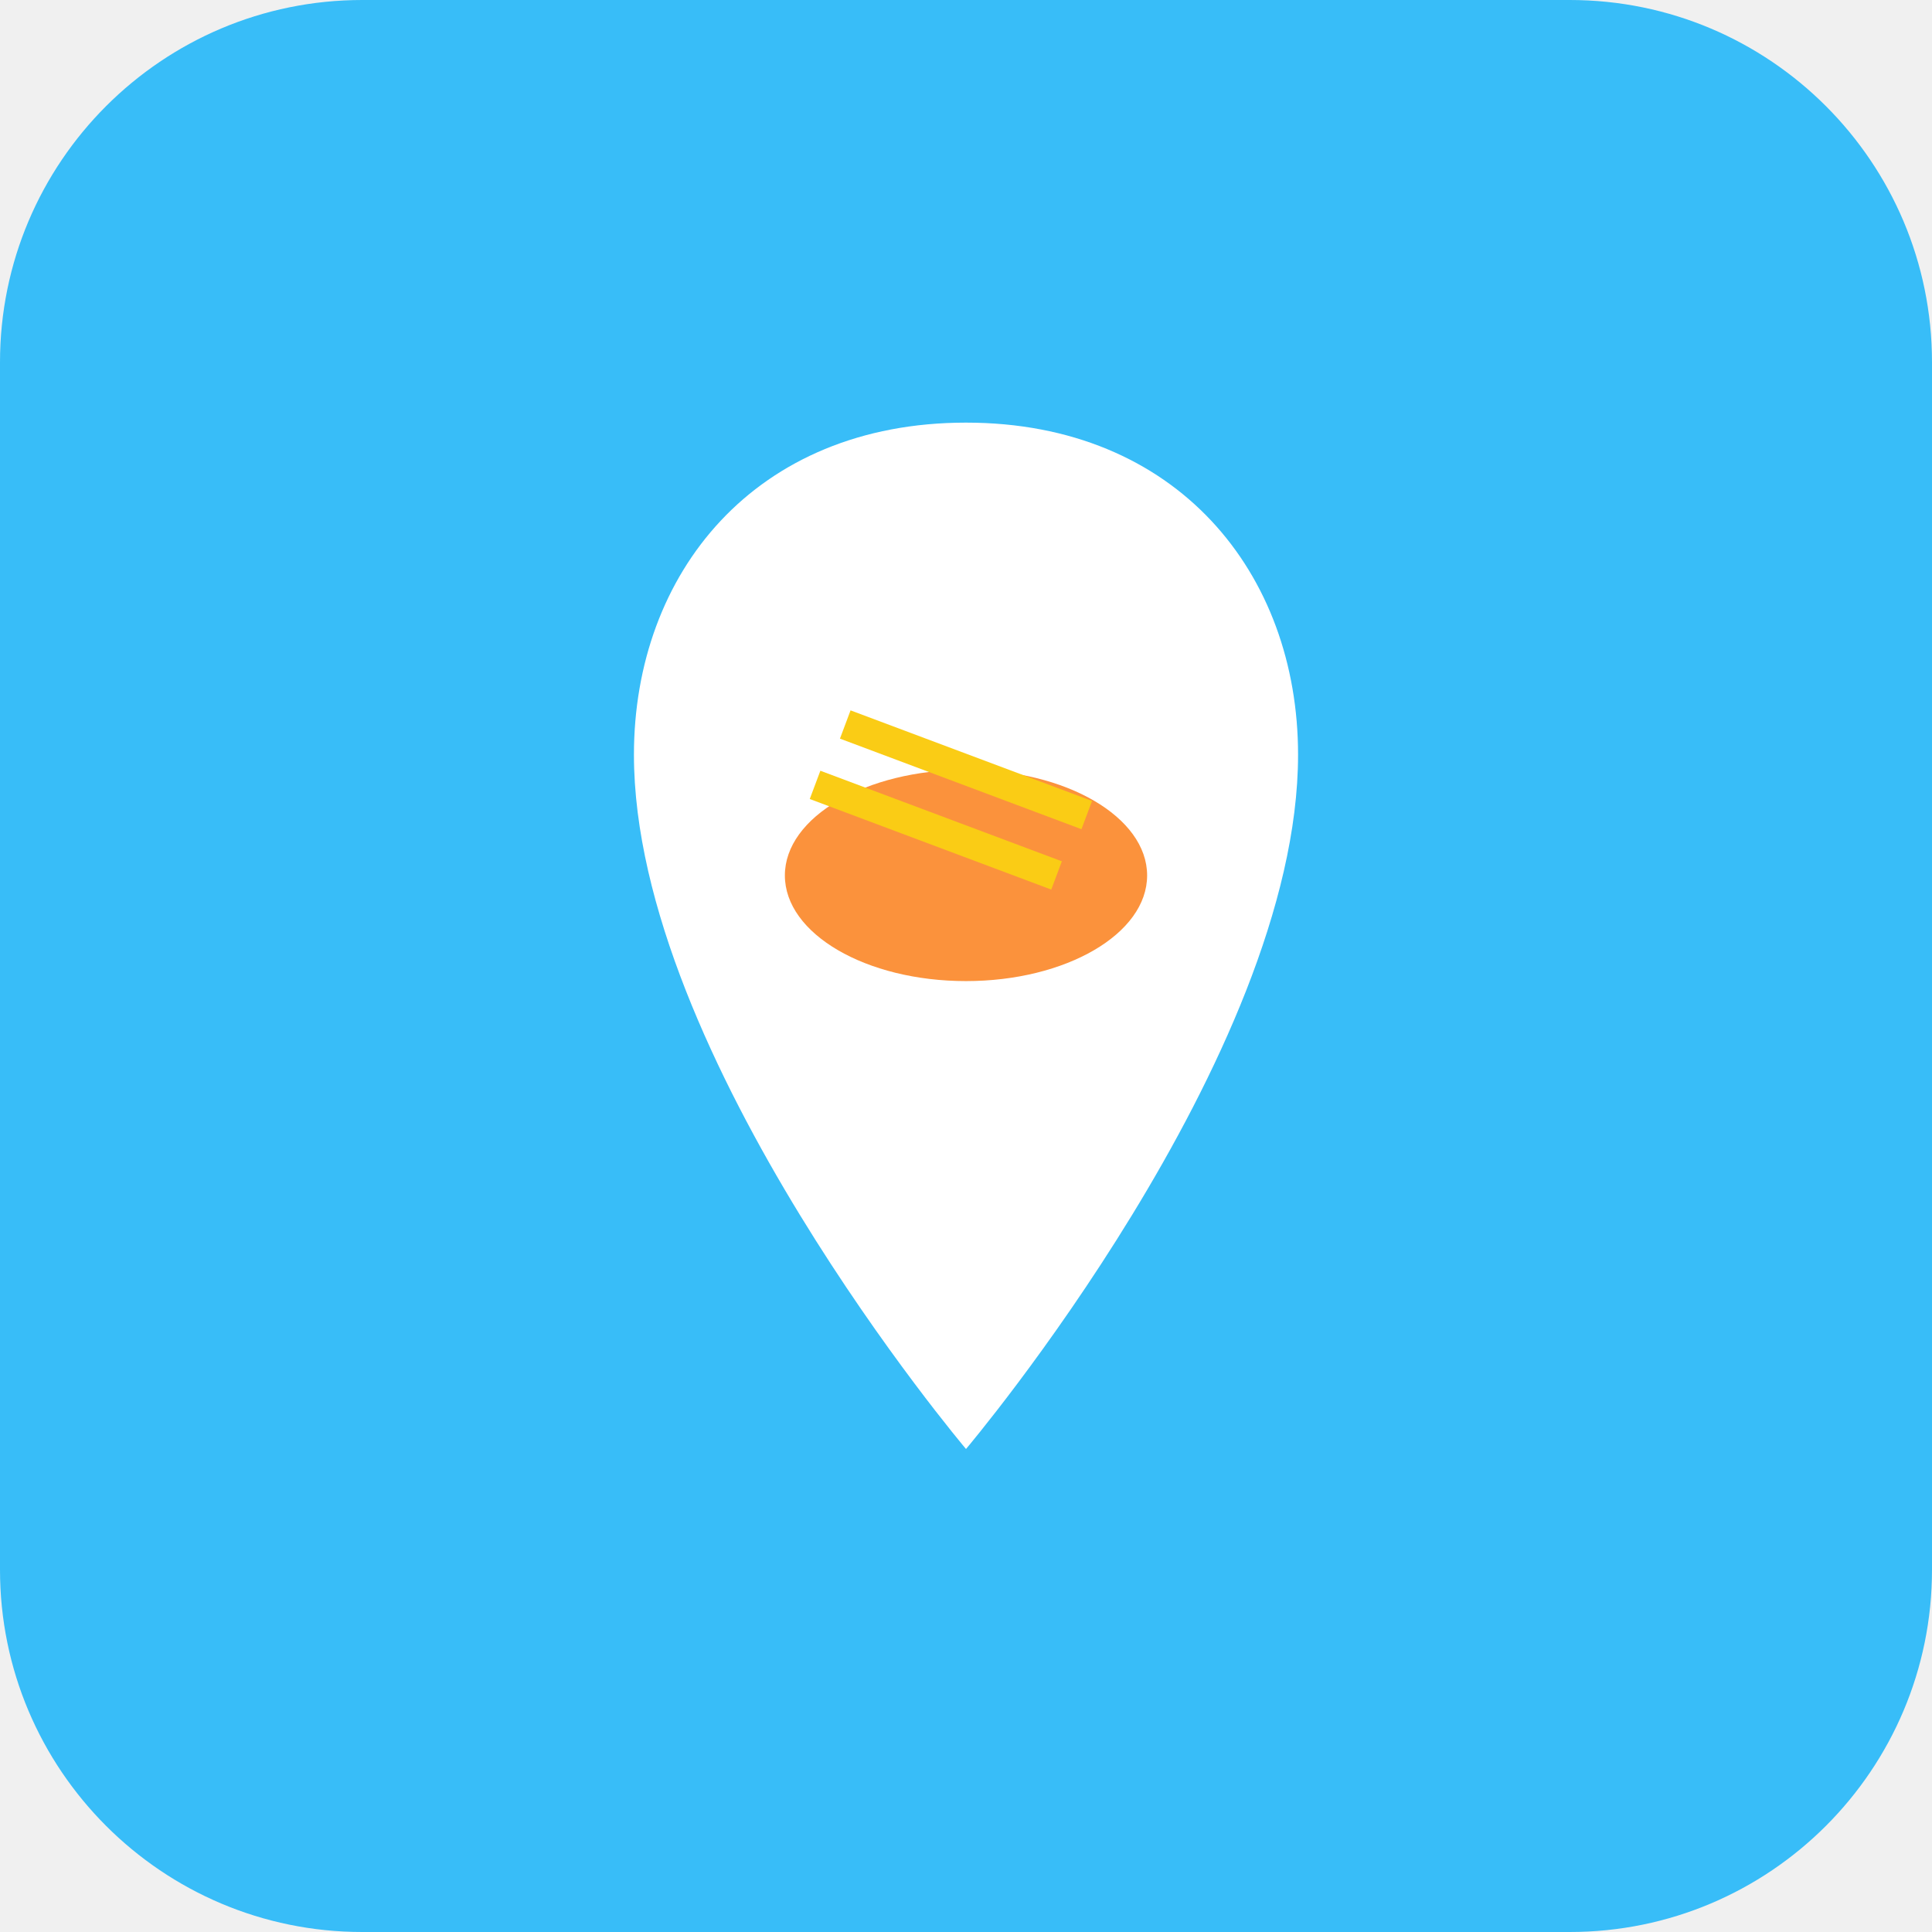
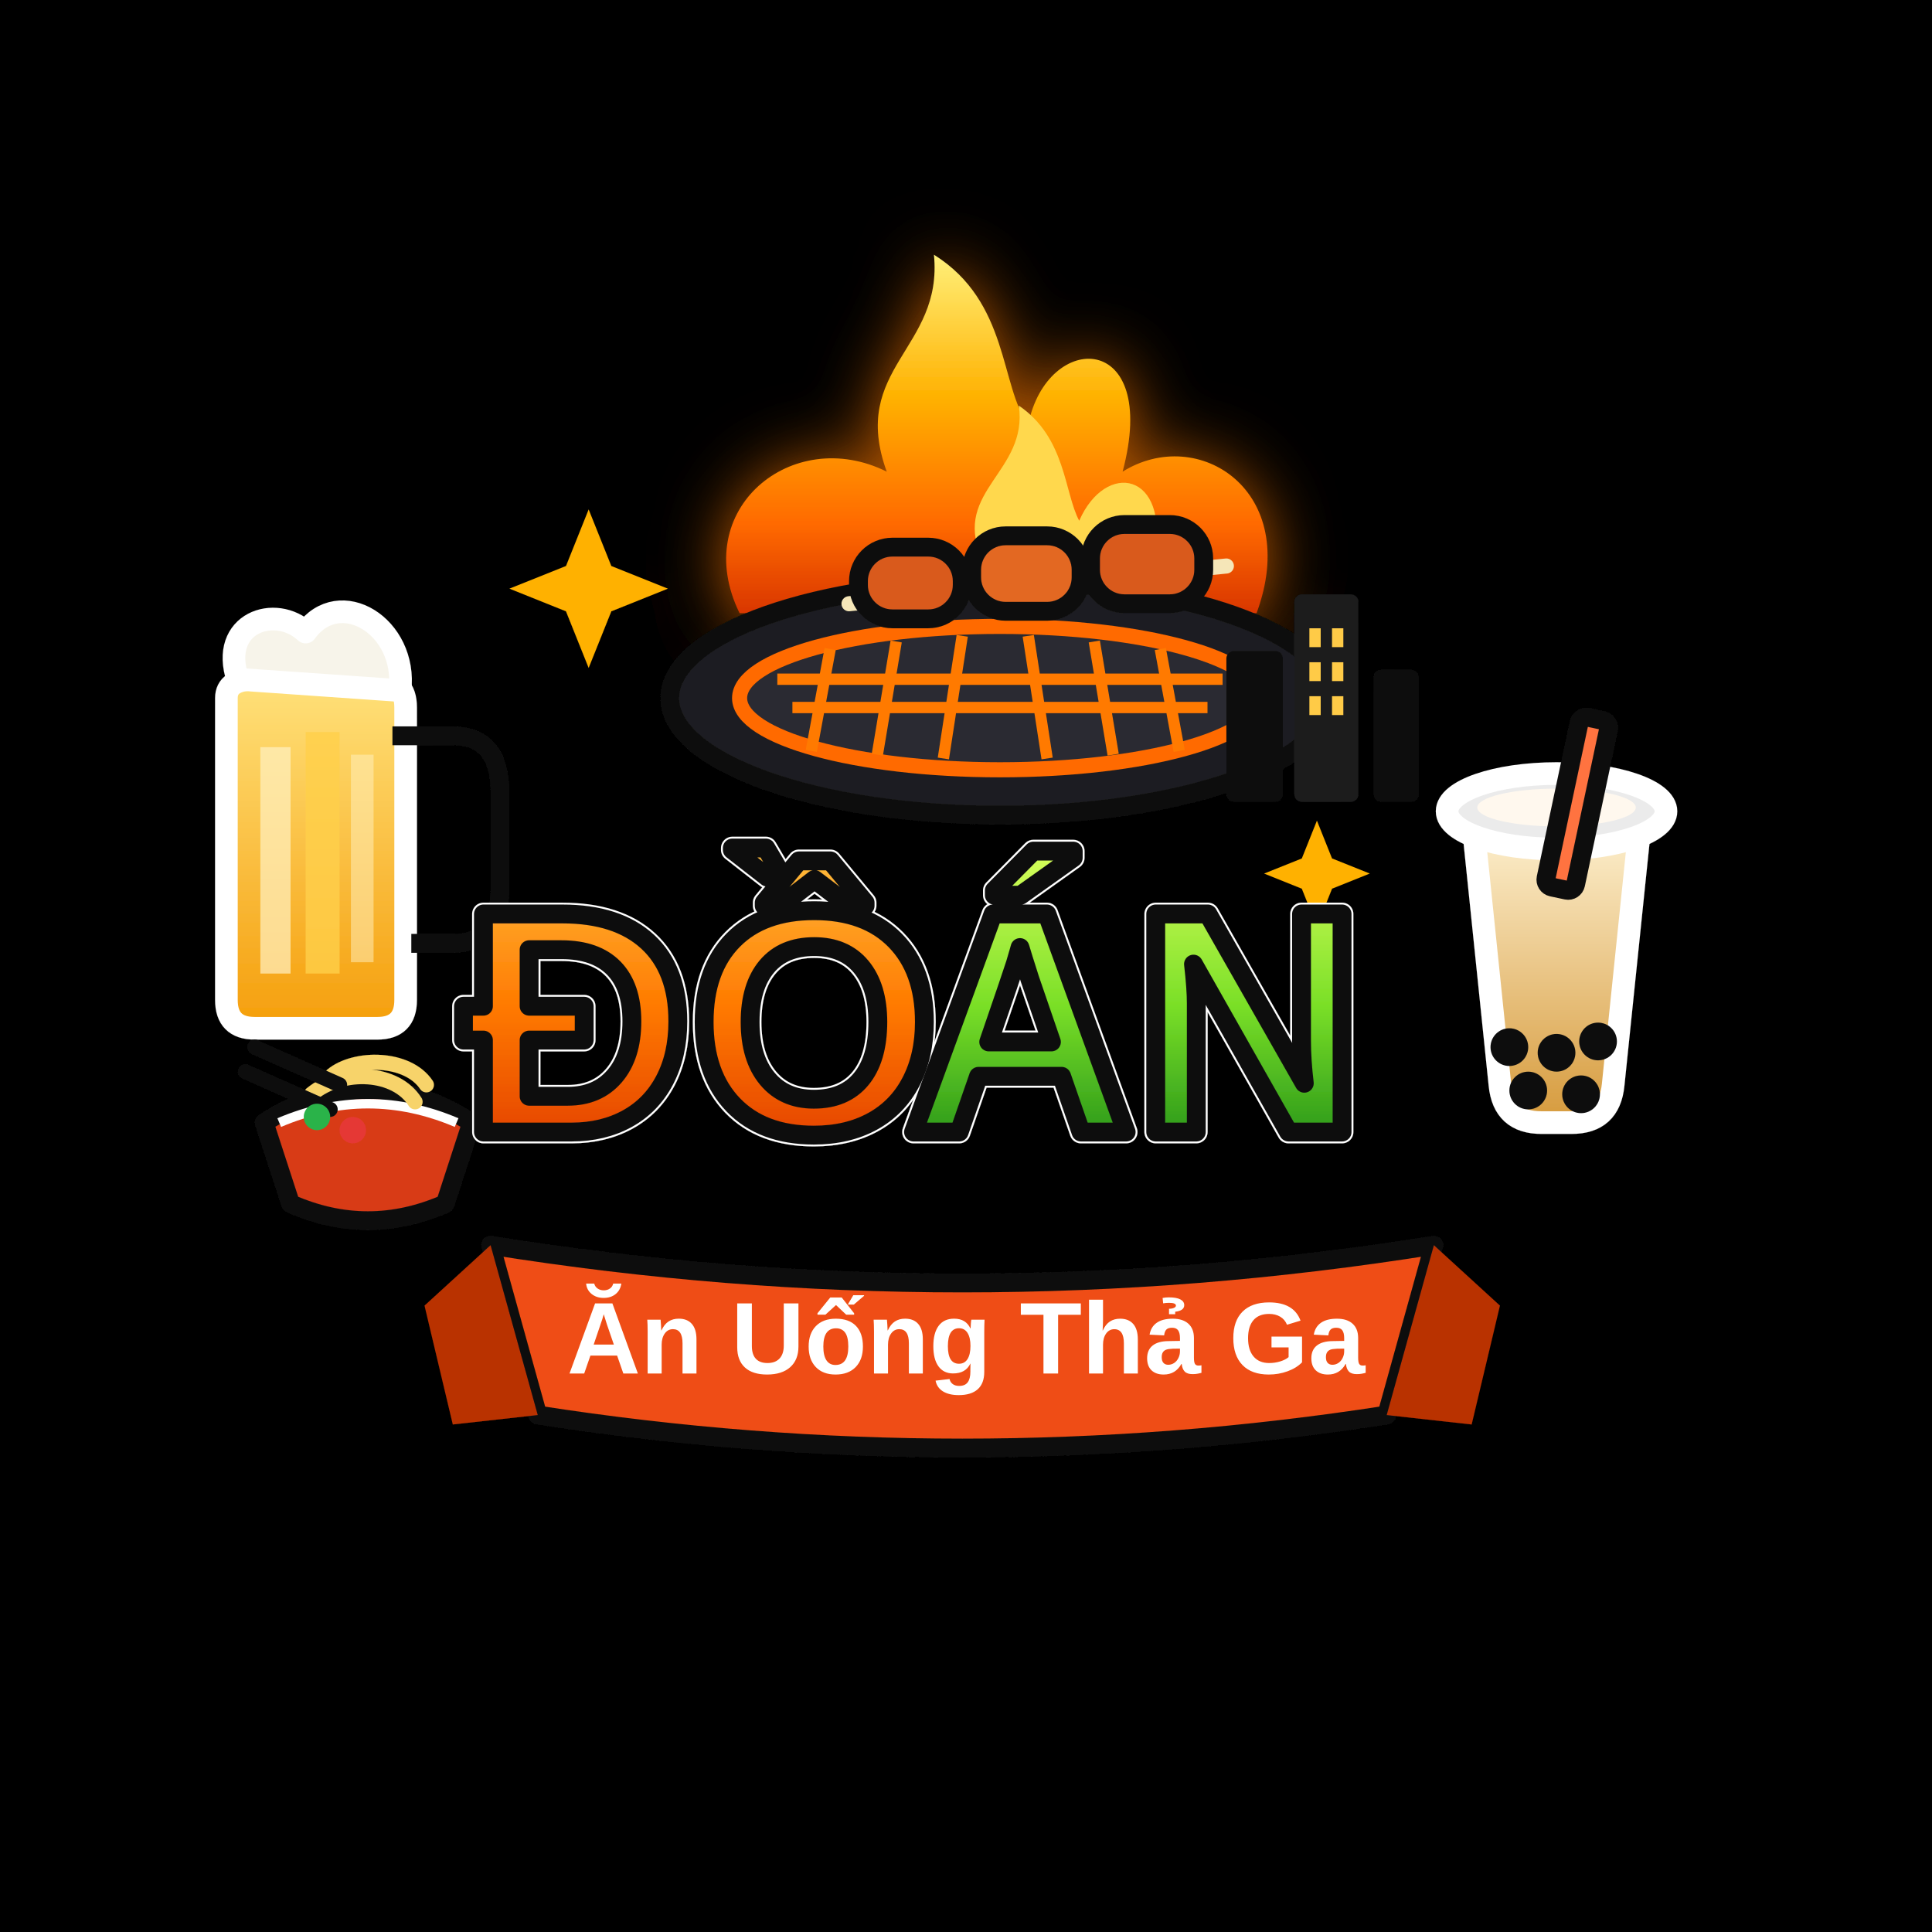
- <svg xmlns="http://www.w3.org/2000/svg" width="128" height="128" viewBox="0 0 128 128">
-   <rect width="128" height="128" rx="24" fill="#38BDF8" />
-   <path d="M64 28C50 28 42 38 42 50C42 70 64 96 64 96C64 96 86 70 86 50C86 38 78 28 64 28Z" fill="#FFFFFF" />
-   <ellipse cx="64" cy="58" rx="12" ry="7" fill="#FB923C" />
-   <line x1="56" y1="48" x2="72" y2="54" stroke="#FACC15" stroke-width="2" />
-   <line x1="54" y1="52" x2="70" y2="58" stroke="#FACC15" stroke-width="2" />
+ <svg xmlns="http://www.w3.org/2000/svg" width="1024" height="1024" viewBox="0 0 1024 1024">
+   <defs>
+     <linearGradient id="bgGlow" x1="0" y1="0" x2="1" y2="1">
+       <stop offset="0%" stop-color="#1a120d" />
+       <stop offset="100%" stop-color="#0b0b0b" />
+     </linearGradient>
+     <linearGradient id="orangeText" x1="0" y1="0" x2="0" y2="1">
+       <stop offset="0%" stop-color="#ffbf3f" />
+       <stop offset="55%" stop-color="#ff7a00" />
+       <stop offset="100%" stop-color="#e64600" />
+     </linearGradient>
+     <linearGradient id="greenText" x1="0" y1="0" x2="0" y2="1">
+       <stop offset="0%" stop-color="#d7ff5b" />
+       <stop offset="55%" stop-color="#7adf27" />
+       <stop offset="100%" stop-color="#2f9c1c" />
+     </linearGradient>
+     <linearGradient id="fireGrad" x1="0" y1="0" x2="0" y2="1">
+       <stop offset="0%" stop-color="#fff07a" />
+       <stop offset="40%" stop-color="#ffb100" />
+       <stop offset="75%" stop-color="#ff6a00" />
+       <stop offset="100%" stop-color="#d93600" />
+     </linearGradient>
+     <linearGradient id="beerGrad" x1="0" y1="0" x2="0" y2="1">
+       <stop offset="0%" stop-color="#ffe17a" />
+       <stop offset="100%" stop-color="#f59e0b" />
+     </linearGradient>
+     <linearGradient id="cupGrad" x1="0" y1="0" x2="0" y2="1">
+       <stop offset="0%" stop-color="#fff4d6" />
+       <stop offset="100%" stop-color="#d69a3c" />
+     </linearGradient>
+     <filter id="shadow" x="-30%" y="-30%" width="160%" height="160%">
+       <feDropShadow dx="0" dy="10" stdDeviation="10" flood-color="#000000" flood-opacity="0.45" />
+     </filter>
+     <filter id="glow" x="-40%" y="-40%" width="180%" height="180%">
+       <feDropShadow dx="0" dy="0" stdDeviation="18" flood-color="#ff7a00" flood-opacity="0.6" />
+     </filter>
+     <style>
+       .strokeBlack { stroke:#111; stroke-width:10; stroke-linejoin:round; stroke-linecap:round; }
+       .strokeWhite { stroke:#fff; stroke-width:12; stroke-linejoin:round; stroke-linecap:round; }
+       .labelFont { font-family: Arial, Helvetica, sans-serif; font-weight: 900; }
+     </style>
+   </defs>
+   <rect width="1024" height="1024" fill="#000" />
+   <g filter="url(#shadow)">
+     <g transform="translate(0,-20)" filter="url(#glow)">
+       <path d="M470 270                C450 215, 500 205, 495 155                C535 180, 530 225, 545 245                C555 195, 615 195, 595 270                C635 245, 690 280, 666 345                L392 345                C365 290, 420 245, 470 270 Z" fill="url(#fireGrad)" />
+       <path d="M520 315                C505 280, 545 270, 540 235                C565 252, 564 281, 572 296                C586 264, 620 270, 612 315                Z" fill="#ffd84d" />
+     </g>
+     <g transform="translate(0,10)">
+       <ellipse cx="530" cy="360" rx="175" ry="62" fill="#1f1f23" class="strokeBlack" />
+       <ellipse cx="530" cy="360" rx="138" ry="38" fill="#2c2c31" stroke="#ff6a00" stroke-width="8" />
+       <g stroke="#ff7a00" stroke-width="6">
+         <line x1="412" y1="350" x2="648" y2="350" />
+         <line x1="420" y1="365" x2="640" y2="365" />
+         <line x1="440" y1="334" x2="430" y2="388" />
+         <line x1="475" y1="330" x2="465" y2="390" />
+         <line x1="510" y1="327" x2="500" y2="392" />
+         <line x1="545" y1="327" x2="555" y2="392" />
+         <line x1="580" y1="330" x2="590" y2="390" />
+         <line x1="615" y1="334" x2="625" y2="388" />
+       </g>
+       <g transform="translate(0,-30)">
+         <line x1="450" y1="340" x2="650" y2="320" stroke="#f5e6b8" stroke-width="8" stroke-linecap="round" />
+         <rect x="455" y="310" rx="18" ry="18" width="55" height="38" fill="#d95a1f" class="strokeBlack" />
+         <rect x="515" y="304" rx="18" ry="18" width="58" height="40" fill="#e36823" class="strokeBlack" />
+         <rect x="578" y="298" rx="18" ry="18" width="60" height="42" fill="#d95a1f" class="strokeBlack" />
+       </g>
+     </g>
+     <g transform="translate(120,360)">
+       <path d="M0 10                Q0 0 15 0                L80 0                Q95 0 95 15                L95 170                Q95 185 80 185                L15 185                Q0 185 0 170 Z" fill="url(#beerGrad)" class="strokeWhite" />
+       <path d="M88 30                L120 30                Q145 30 145 60                L145 110                Q145 140 120 140                L98 140" fill="none" stroke="#111" stroke-width="10" />
+       <path d="M6 0                C-4 -30, 26 -40, 42 -25                C60 -50, 96 -28, 92 6                Z" fill="#f7f4ea" class="strokeWhite" />
+       <rect x="18" y="36" width="16" height="120" fill="#fff1c2" opacity="0.7" />
+       <rect x="42" y="28" width="18" height="128" fill="#ffcf4a" opacity="0.8" />
+       <rect x="66" y="40" width="12" height="110" fill="#fff1c2" opacity="0.5" />
+     </g>
+     <g transform="translate(760,390)">
+       <path d="M20 40 L110 40 L95 185 Q93 205 73 205 L57 205 Q37 205 35 185 Z" fill="url(#cupGrad)" class="strokeWhite" />
+       <ellipse cx="65" cy="40" rx="58" ry="20" fill="#ebebeb" class="strokeWhite" />
+       <ellipse cx="65" cy="38" rx="42" ry="10" fill="#fff8ee" />
+       <rect x="68" y="-10" width="16" height="92" rx="4" fill="#ff7340" class="strokeBlack" transform="rotate(12 76 36)" />
+       <g fill="#111">
+         <circle cx="40" cy="165" r="10" />
+         <circle cx="65" cy="168" r="10" />
+         <circle cx="87" cy="162" r="10" />
+         <circle cx="50" cy="188" r="10" />
+         <circle cx="78" cy="190" r="10" />
+       </g>
+     </g>
+     <g transform="translate(140,560)">
+       <path d="M0 35 Q55 0 110 35 L96 78 Q55 96 14 78 Z" fill="#d83a18" class="strokeBlack" />
+       <path d="M8 35 Q55 15 102 35" fill="none" stroke="#fff" stroke-width="5" />
+       <path d="M36 10 C48 0, 76 0, 86 15" fill="none" stroke="#f7d36b" stroke-width="8" stroke-linecap="round" />
+       <path d="M25 20 C42 6, 70 8, 80 24" fill="none" stroke="#f7d36b" stroke-width="8" stroke-linecap="round" />
+       <line x1="-10" y1="8" x2="35" y2="28" stroke="#111" stroke-width="8" stroke-linecap="round" />
+       <line x1="-5" y1="-5" x2="40" y2="15" stroke="#111" stroke-width="8" stroke-linecap="round" />
+       <circle cx="28" cy="32" r="7" fill="#29b34a" />
+       <circle cx="47" cy="39" r="7" fill="#e53935" />
+     </g>
+     <g transform="translate(650,315)">
+       <rect x="0" y="30" width="30" height="80" rx="4" fill="#111" />
+       <rect x="36" y="0" width="34" height="110" rx="4" fill="#1c1c1f" />
+       <rect x="78" y="40" width="24" height="70" rx="4" fill="#111" />
+       <g fill="#ffcb47">
+         <rect x="44" y="18" width="6" height="10" />
+         <rect x="56" y="18" width="6" height="10" />
+         <rect x="44" y="36" width="6" height="10" />
+         <rect x="56" y="36" width="6" height="10" />
+         <rect x="44" y="54" width="6" height="10" />
+         <rect x="56" y="54" width="6" height="10" />
+       </g>
+     </g>
+     <g fill="#ffb100">
+       <path d="M300 300 l12 -30 l12 30 l30 12 l-30 12 l-12 30 l-12 -30 l-30 -12z" />
+       <path d="M690 455 l8 -20 l8 20 l20 8 l-20 8 l-8 20 l-8 -20 l-20 -8z" />
+     </g>
+     <g transform="translate(0,40)">
+       <text x="245" y="560" font-size="168" class="labelFont strokeWhite" fill="url(#orangeText)">ĐỒ</text>
+       <text x="480" y="560" font-size="168" class="labelFont strokeWhite" fill="url(#greenText)">ÁN</text>
+       <text x="245" y="560" font-size="168" class="labelFont strokeBlack" fill="url(#orangeText)">ĐỒ</text>
+       <text x="480" y="560" font-size="168" class="labelFont strokeBlack" fill="url(#greenText)">ÁN</text>
+     </g>
+     <g transform="translate(0,50)">
+       <path d="M260 610                Q510 650 760 610                L735 700                Q510 735 285 700 Z" fill="#ef4e12" class="strokeBlack" />
+       <path d="M260 610 L225 642 L240 705 L285 700 Z" fill="#b93106" />
+       <path d="M760 610 L795 642 L780 705 L735 700 Z" fill="#b93106" />
+       <text x="512" y="678" text-anchor="middle" font-size="54" class="labelFont" fill="#fff">
+         Ăn Uống Thả Ga
+       </text>
+     </g>
+   </g>
</svg>
